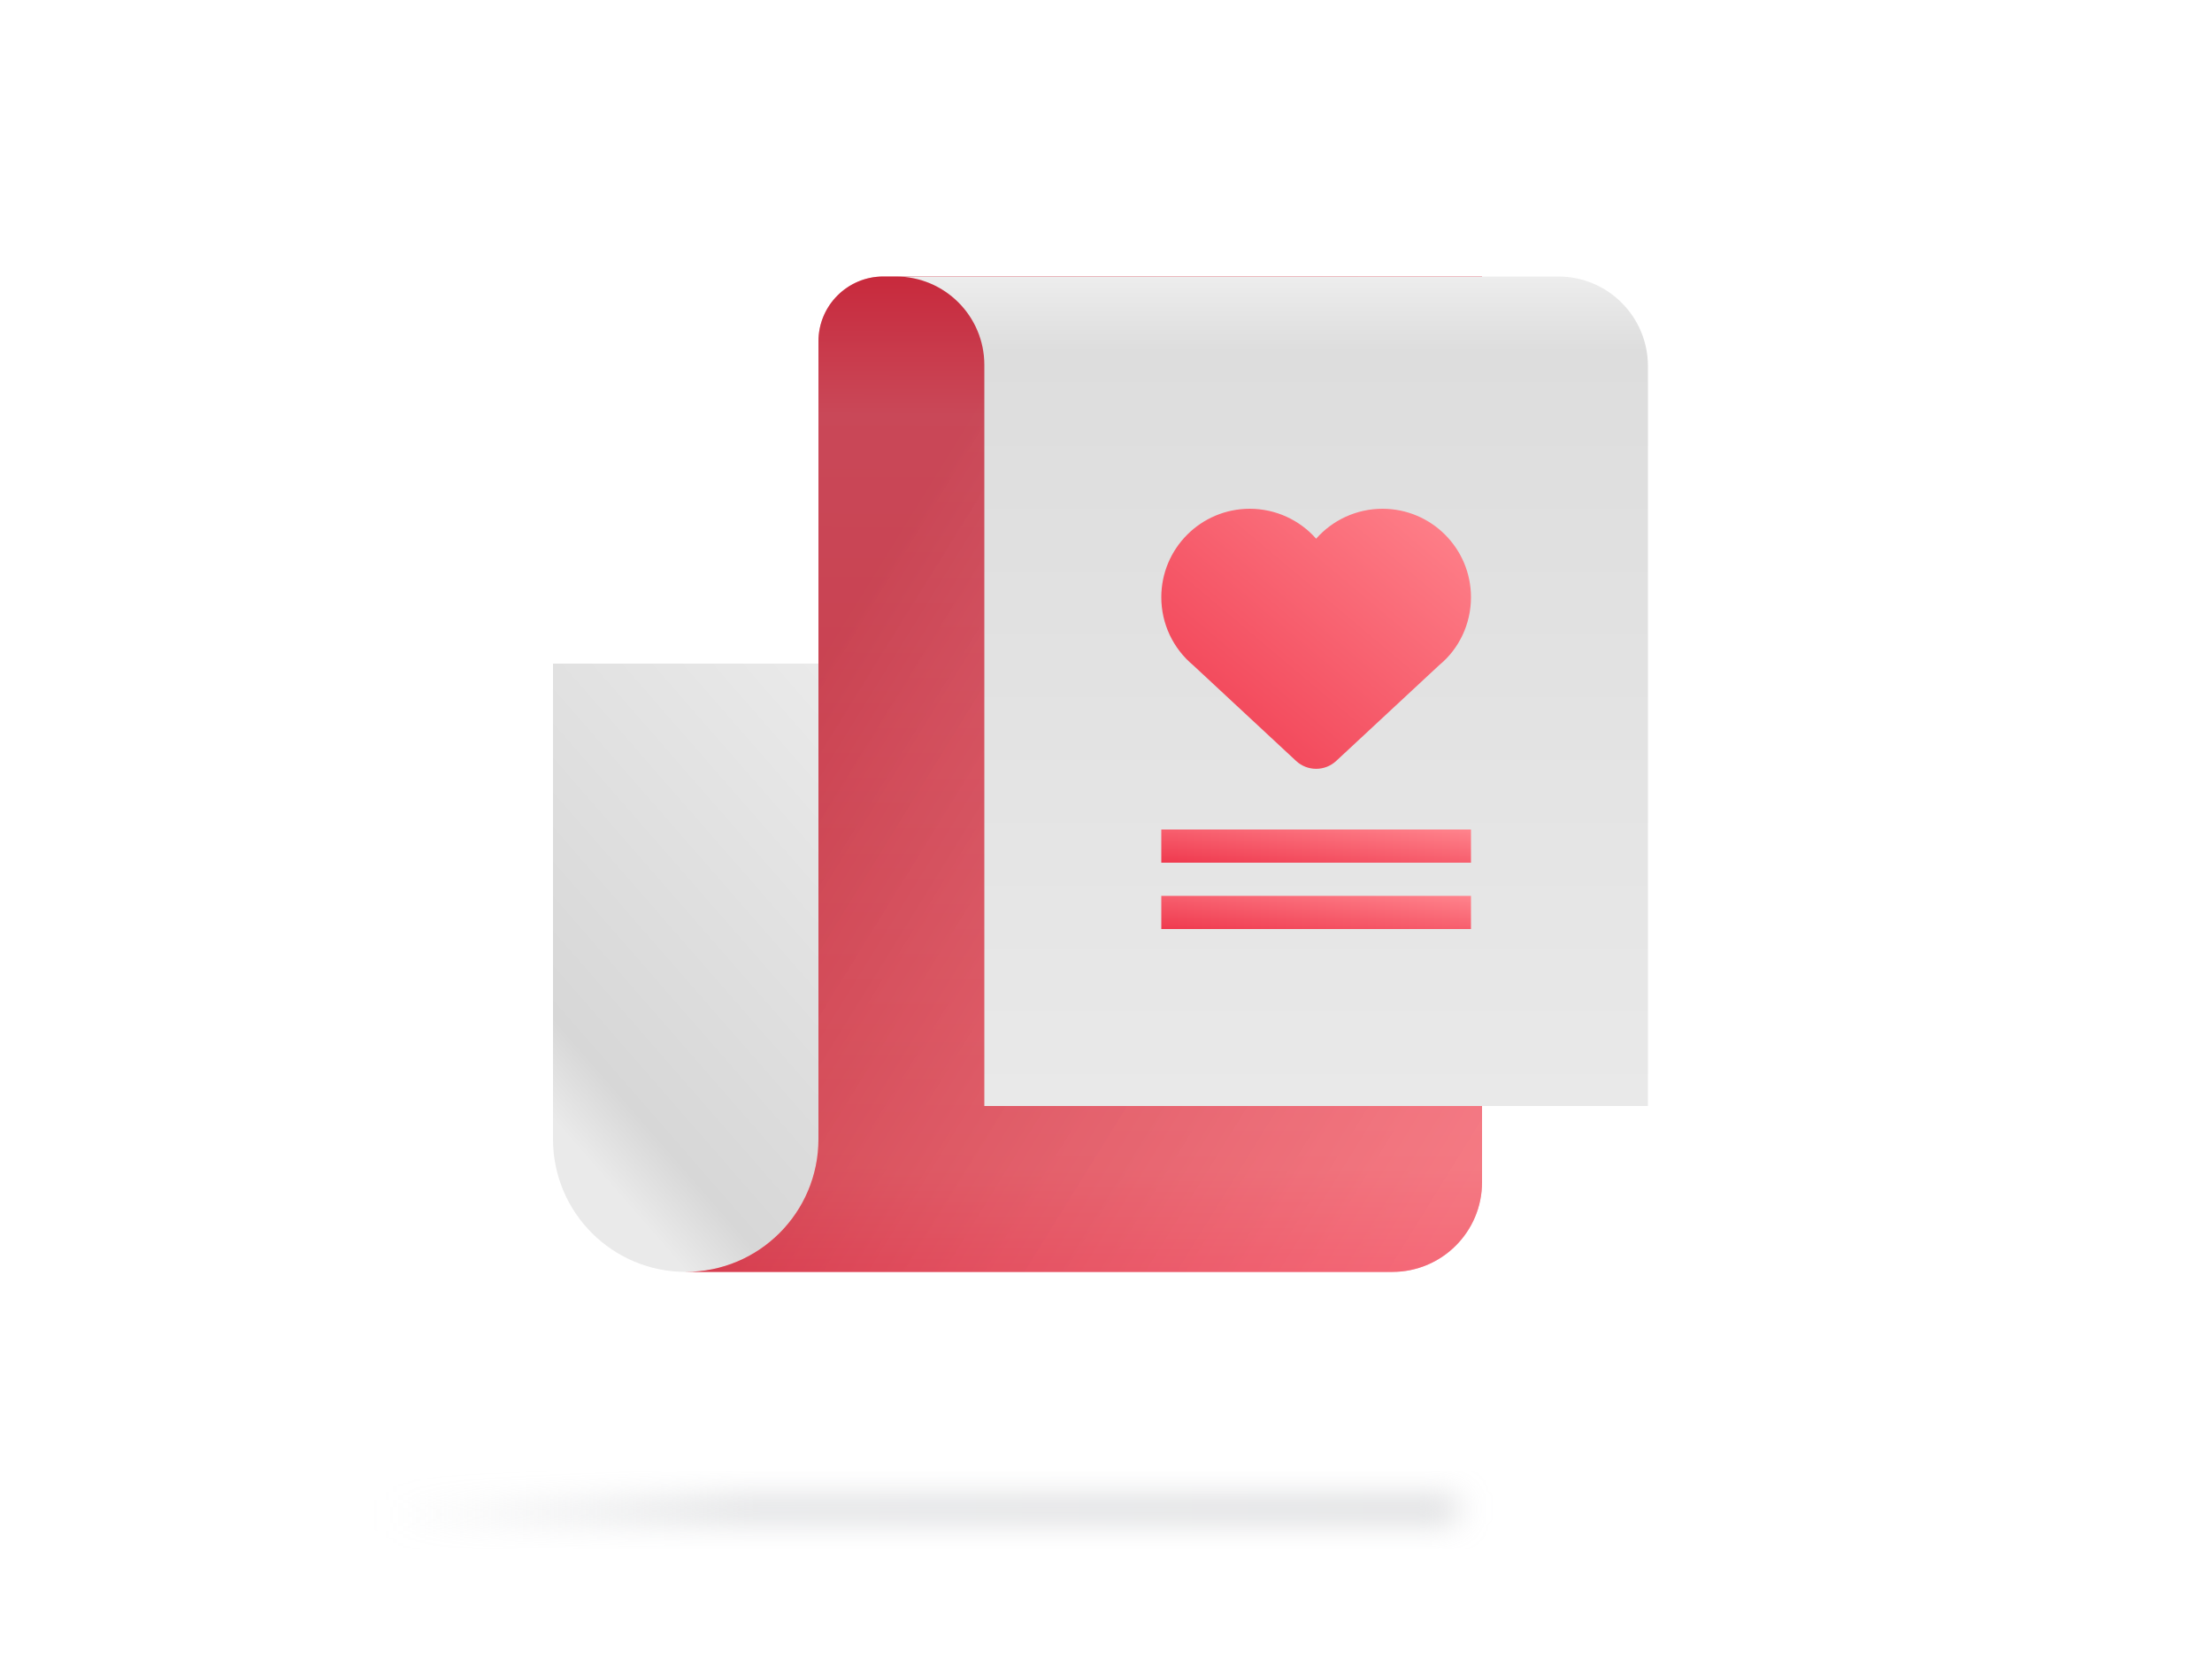
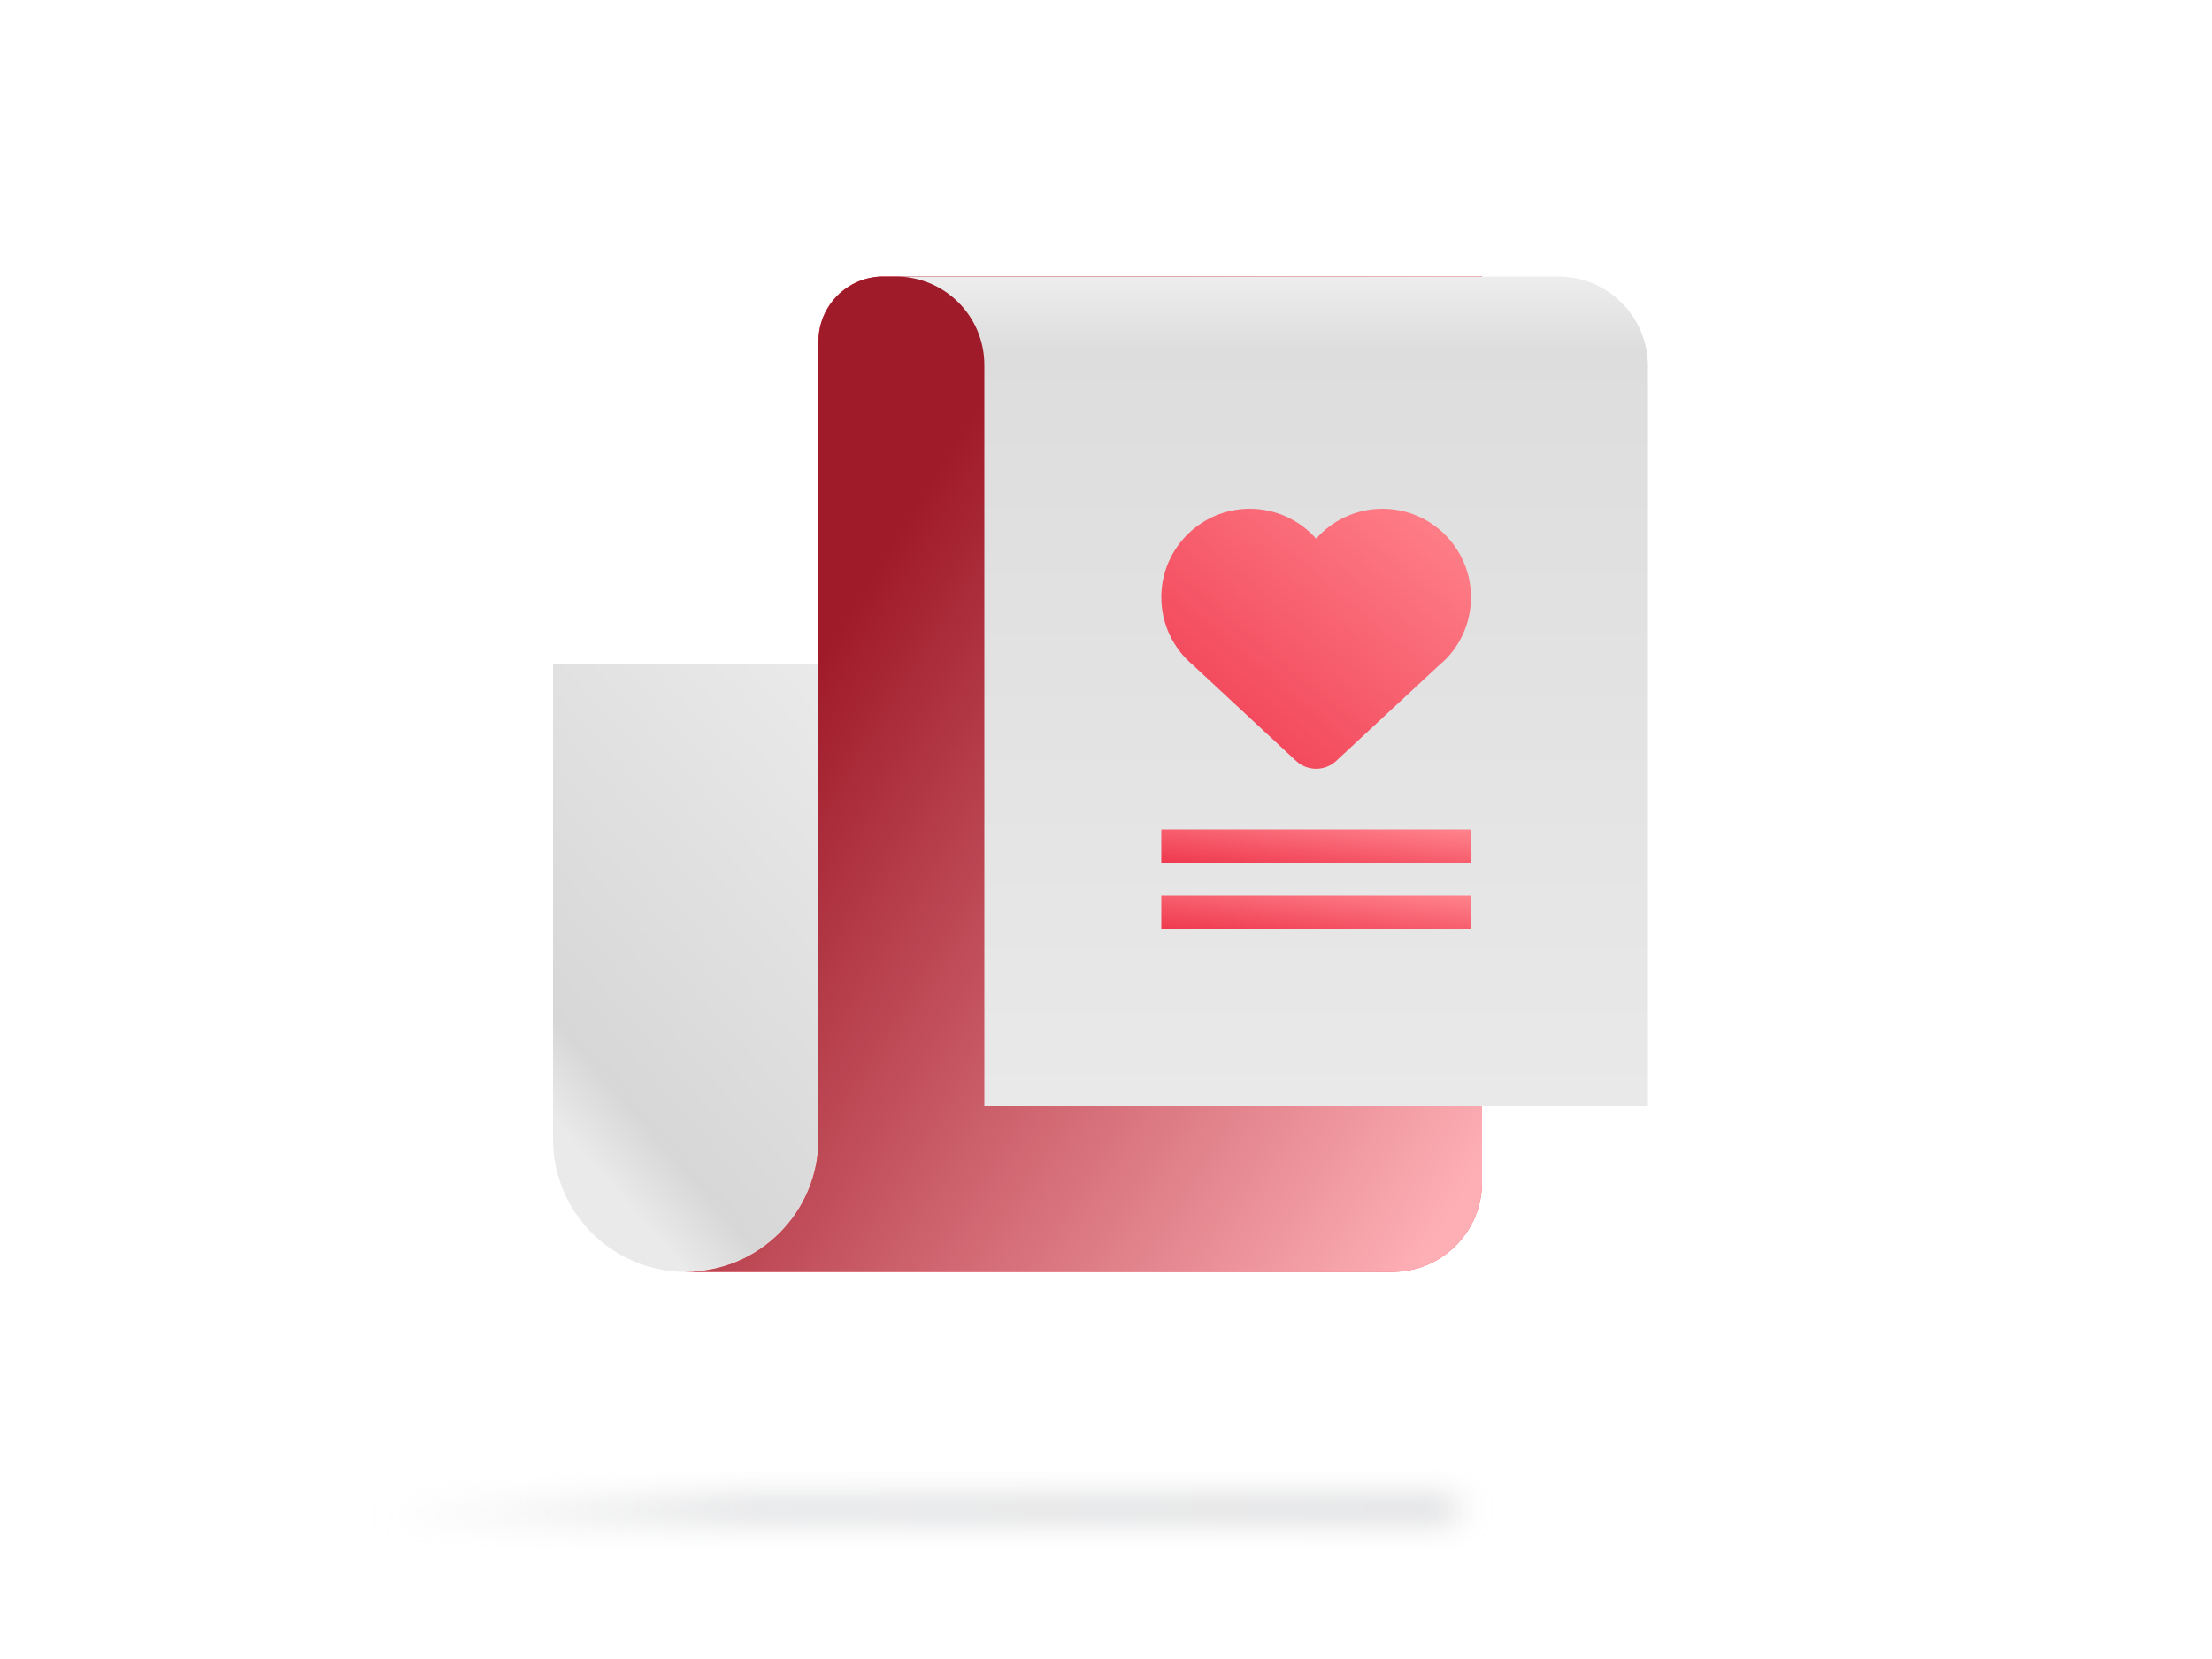
<svg xmlns="http://www.w3.org/2000/svg" width="180" height="135" viewBox="0 0 180 135" fill="none">
  <g filter="url(#filter0_f)">
    <path fill-rule="evenodd" clip-rule="evenodd" d="M118.8 122.4L118.123 123.3H60.606H31.5L60.606 122.4H118.8Z" fill="url(#paint0_linear)" />
  </g>
  <path fill-rule="evenodd" clip-rule="evenodd" d="M45 92.7C45 98.665 49.835 103.5 55.8 103.5C61.765 103.5 66.6 98.665 66.6 92.7V54H45V92.7Z" fill="url(#paint1_linear)" />
  <path fill-rule="evenodd" clip-rule="evenodd" d="M55.8 103.5H113.303C117.333 103.5 120.6 100.233 120.6 96.203V22.5H71.883C68.965 22.5 66.6 24.865 66.6 27.783V92.7C66.6 98.665 61.765 103.5 55.8 103.5Z" fill="url(#paint2_linear)" />
  <path fill-rule="evenodd" clip-rule="evenodd" d="M55.8 103.5H113.303C117.333 103.5 120.6 100.233 120.6 96.203V22.5H71.883C68.965 22.5 66.6 24.865 66.6 27.783V92.7C66.6 98.665 61.765 103.5 55.8 103.5Z" fill="url(#paint3_linear)" />
  <path fill-rule="evenodd" clip-rule="evenodd" d="M80.1 90H134.1V29.797C134.1 25.767 130.833 22.5 126.803 22.5H72.9C76.876 22.5 80.1 25.724 80.1 29.7V90Z" fill="url(#paint4_linear)" />
  <rect x="94.5" y="72.9" width="25.2" height="2.7" fill="url(#paint5_linear)" />
  <rect x="94.5" y="67.5" width="25.2" height="2.7" fill="url(#paint6_linear)" />
  <path fill-rule="evenodd" clip-rule="evenodd" d="M94.5 48.6C94.5 44.623 97.724 41.4 101.7 41.4C103.813 41.4 105.761 42.319 107.1 43.836C108.439 42.319 110.387 41.4 112.5 41.4C116.476 41.4 119.7 44.623 119.7 48.6C119.7 50.781 118.723 52.805 117.126 54.115L108.734 61.919C107.813 62.776 106.387 62.776 105.466 61.919L97.088 54.129C95.461 52.77 94.5 50.763 94.5 48.6Z" fill="url(#paint7_linear)" />
  <defs>
    <filter id="filter0_f" x="28.782" y="119.682" width="92.737" height="6.337" filterUnits="userSpaceOnUse" color-interpolation-filters="sRGB">
      <feFlood flood-opacity="0" result="BackgroundImageFix" />
      <feBlend mode="normal" in="SourceGraphic" in2="BackgroundImageFix" result="shape" />
      <feGaussianBlur stdDeviation="1.359" result="effect1_foregroundBlur" />
    </filter>
    <linearGradient id="paint0_linear" x1="68.566" y1="122.139" x2="68.55" y2="123.679" gradientUnits="userSpaceOnUse">
      <stop stop-color="#A1A3A8" />
      <stop offset="1" stop-color="#C1C3C7" />
    </linearGradient>
    <linearGradient id="paint1_linear" x1="45" y1="91.125" x2="75.653" y2="64.373" gradientUnits="userSpaceOnUse">
      <stop stop-color="#EAEAEA" />
      <stop offset="0.135" stop-color="#D7D7D7" />
      <stop offset="1" stop-color="#EAEAEA" />
    </linearGradient>
    <linearGradient id="paint2_linear" x1="100.871" y1="22.577" x2="100.679" y2="103.577" gradientUnits="userSpaceOnUse">
      <stop stop-color="#EF394E" />
      <stop offset="0.138" stop-color="#F27484" />
      <stop offset="0.895" stop-color="#EF5662" />
      <stop offset="1" stop-color="#EF394E" />
    </linearGradient>
    <linearGradient id="paint3_linear" x1="99.186" y1="129.647" x2="41.71" y2="94.085" gradientUnits="userSpaceOnUse">
-       <stop stop-color="#FEAFB5" stop-opacity="0.399" />
-       <stop offset="1" stop-color="#A01B2A" stop-opacity="0.494" />
+       <stop stop-color="#FEAFB5" stopOpacity="0.399" />
+       <stop offset="1" stop-color="#A01B2A" stopOpacity="0.494" />
    </linearGradient>
    <linearGradient id="paint4_linear" x1="60.674" y1="90" x2="60.674" y2="22.5" gradientUnits="userSpaceOnUse">
      <stop stop-color="#E9E9E9" />
      <stop offset="0.91" stop-color="#DDDDDD" />
      <stop offset="1" stop-color="#EDEDED" />
    </linearGradient>
    <linearGradient id="paint5_linear" x1="107.1" y1="76.95" x2="107.672" y2="71.611" gradientUnits="userSpaceOnUse">
      <stop stop-color="#EF394E" />
      <stop offset="1" stop-color="#FF848D" />
    </linearGradient>
    <linearGradient id="paint6_linear" x1="107.1" y1="71.55" x2="107.672" y2="66.211" gradientUnits="userSpaceOnUse">
      <stop stop-color="#EF394E" />
      <stop offset="1" stop-color="#FF848D" />
    </linearGradient>
    <linearGradient id="paint7_linear" x1="107.1" y1="73.142" x2="127.943" y2="48.322" gradientUnits="userSpaceOnUse">
      <stop stop-color="#EF394E" />
      <stop offset="1" stop-color="#FF848D" />
    </linearGradient>
  </defs>
</svg>
